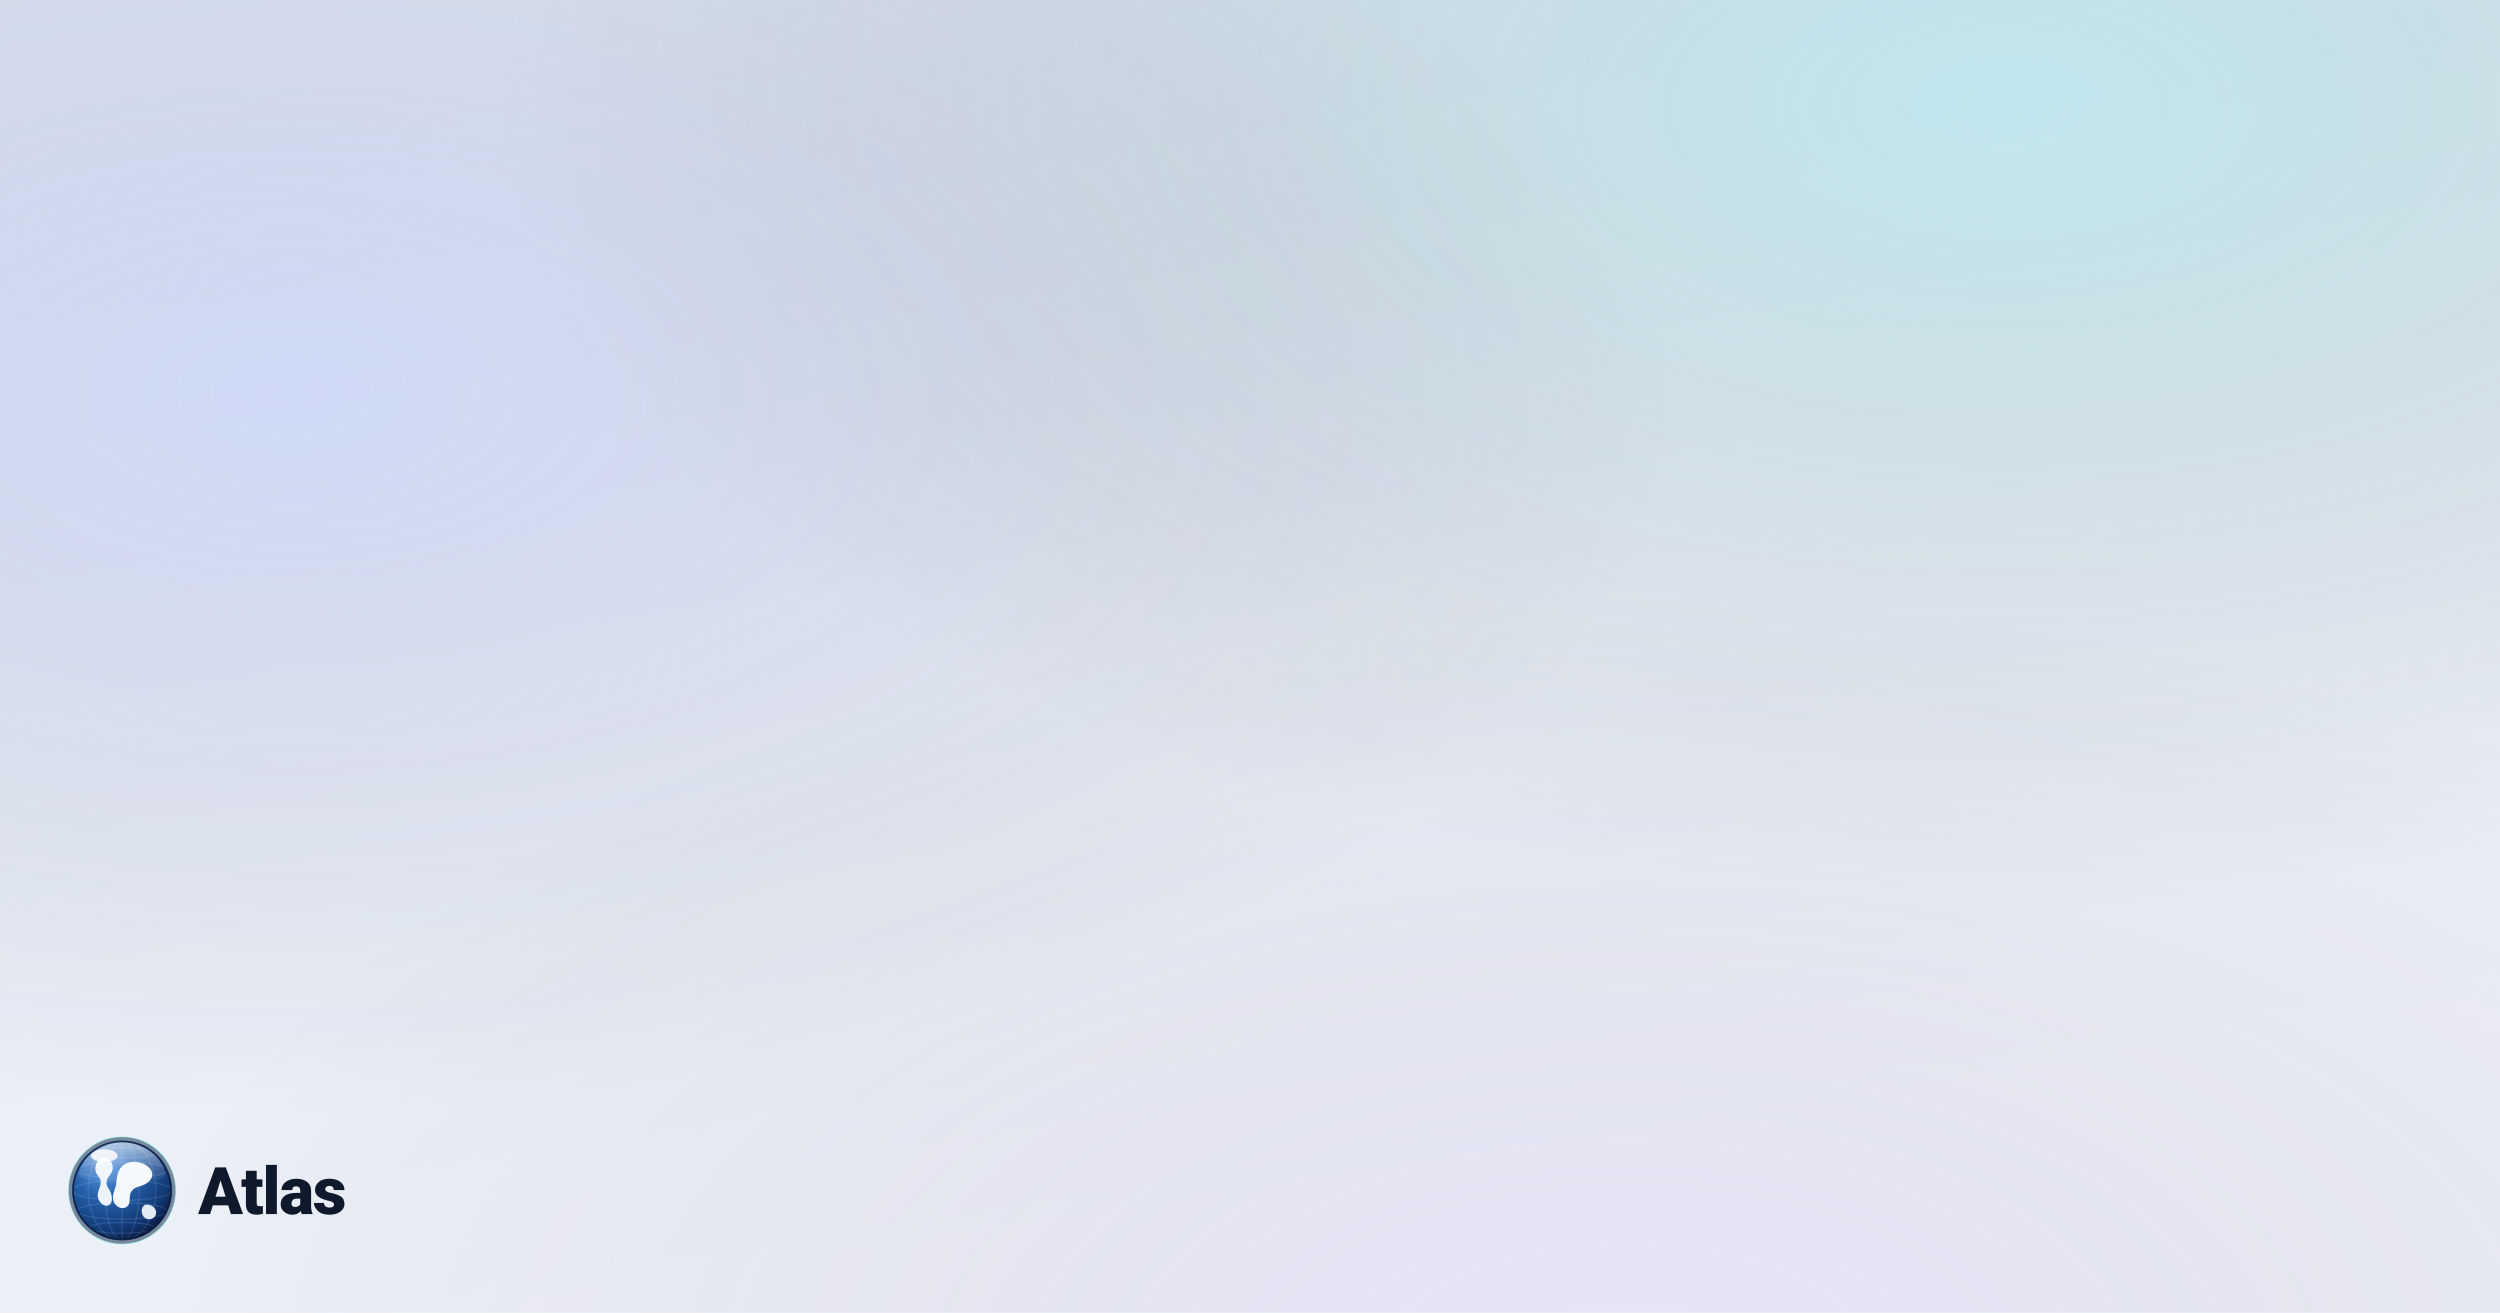
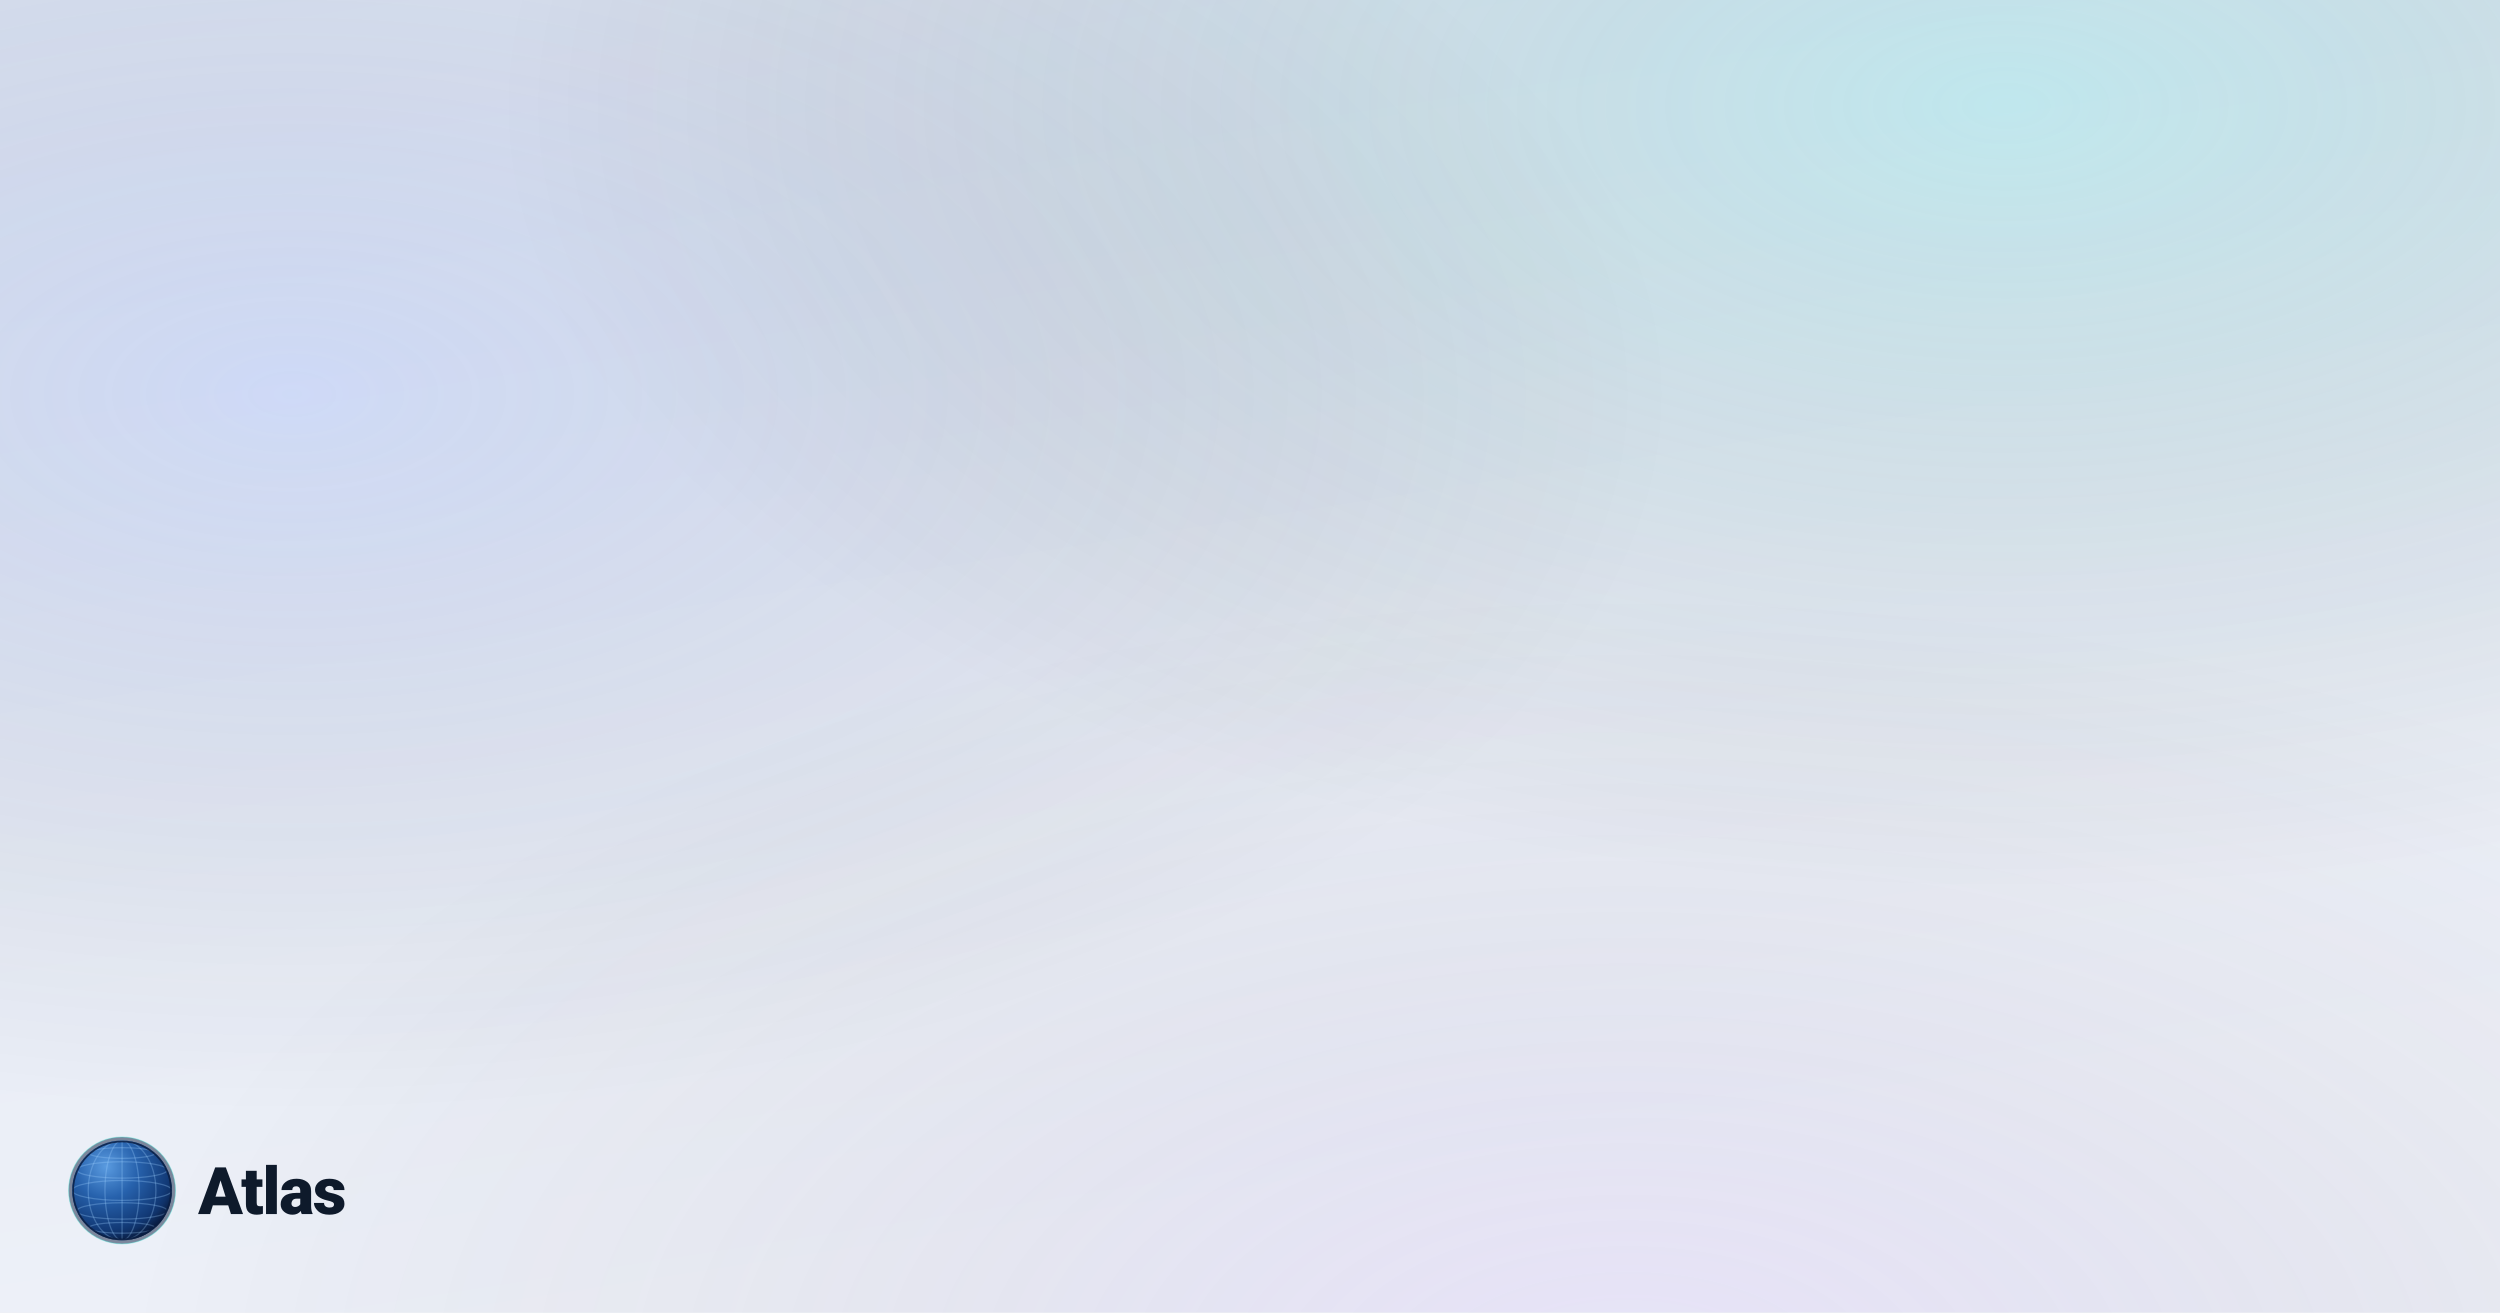
<svg xmlns="http://www.w3.org/2000/svg" width="1200" height="630" viewBox="0 0 1200 630">
  <rect width="1200" height="630" fill="#eef1f8" />
  <rect width="1200" height="630" fill="url(#grad)" />
  <defs>
    <linearGradient id="grad" x1="0" y1="0" x2="0.3" y2="1">
      <stop offset="0%" stop-color="#dfe6f4" />
      <stop offset="100%" stop-color="#eef1f8" />
    </linearGradient>
    <radialGradient id="au1" cx="80%" cy="8%" r="60%">
      <stop offset="0%" stop-color="rgba(52,227,208,0.20)" />
      <stop offset="100%" stop-color="transparent" />
    </radialGradient>
    <radialGradient id="au2" cx="12%" cy="30%" r="55%">
      <stop offset="0%" stop-color="rgba(96,138,255,0.16)" />
      <stop offset="100%" stop-color="transparent" />
    </radialGradient>
    <radialGradient id="au3" cx="65%" cy="105%" r="60%">
      <stop offset="0%" stop-color="rgba(182,128,255,0.12)" />
      <stop offset="100%" stop-color="transparent" />
    </radialGradient>
  </defs>
  <rect width="1200" height="630" fill="url(#au1)" />
  <rect width="1200" height="630" fill="url(#au2)" />
  <rect width="1200" height="630" fill="url(#au3)" />
  <defs>
    <radialGradient id="sealight1200630corner" cx="34%" cy="26%" r="90%">
      <stop offset="0%" stop-color="#5a9be0" />
      <stop offset="35%" stop-color="#2762ad" />
      <stop offset="70%" stop-color="#123a77" />
      <stop offset="100%" stop-color="#050f2b" />
    </radialGradient>
    <radialGradient id="shadelight1200630corner" cx="34%" cy="26%" r="95%">
      <stop offset="0%" stop-color="#000" stop-opacity="0" />
      <stop offset="72%" stop-color="#000" stop-opacity="0" />
      <stop offset="100%" stop-color="#000814" stop-opacity="0.55" />
    </radialGradient>
-     <linearGradient id="glosslight1200630corner" x1="0" y1="0" x2="0" y2="1">
-       <stop offset="0%" stop-color="#fff" stop-opacity="0.9" />
-       <stop offset="60%" stop-color="#fff" stop-opacity="0.25" />
-       <stop offset="100%" stop-color="#fff" stop-opacity="0" />
-     </linearGradient>
    <clipPath id="disclight1200630corner">
      <circle cx="32" cy="32" r="28" />
    </clipPath>
  </defs>
  <g transform="translate(31.23 544.05) scale(0.855)">
    <circle cx="32" cy="32" r="30" fill="#0a1e42" opacity="0.5" />
    <circle cx="32" cy="32" r="28" fill="url(#sealight1200630corner)" />
    <g clip-path="url(#disclight1200630corner)">
-       <g stroke="#bcdcff" stroke-opacity="0.14" stroke-width="0.7" fill="none">
+       <g stroke="#9fd0ff" stroke-opacity="0.30" stroke-width="0.7" fill="none">
        <ellipse cx="32" cy="32" rx="28" ry="5.6" />
        <ellipse cx="32" cy="20.5" rx="25.4" ry="4.6" />
        <ellipse cx="32" cy="11" rx="18.6" ry="3" />
        <ellipse cx="32" cy="43.5" rx="25.4" ry="4.6" />
        <ellipse cx="32" cy="53" rx="18.6" ry="3" />
        <ellipse cx="32" cy="32" rx="9.6" ry="28" />
        <ellipse cx="32" cy="32" rx="19" ry="28" />
        <line x1="32" y1="4" x2="32" y2="60" />
      </g>
-       <g fill="#f4f8fd">
-         <path d="M21.5 13.5c-3.2.8-5 4-4.4 7.4.5 2.6 2.7 3.6 2.9 6.2.2 3.4-2.4 5.6-1.5 9 .8 3.1 3.6 5.2 5.8 4.3 2.4-1 2.3-4.4 1.4-7-.9-2.5-2.7-3.6-2.4-6.3.3-2.7 2.9-4 3.4-7 .5-3.3-1.6-6.5-5.2-6.6Z" opacity=".96" />
-         <path d="M35 16.5c5-1.6 11 .2 13.4 4.3 1.6 2.7-.2 5.6-2.6 7.2-2.9 2-6.7 1.6-8.6 4.6-1.8 2.8.2 6.6-2.6 8.6-2.7 1.9-6.4-.1-7.4-3.2-1.2-3.7 1.4-6.8 1.6-10.6.2-4.5 1.6-9.2 6.2-10.9Z" />
-         <path d="M45.5 40c3-.4 6 2 5.6 5-.4 2.8-3.6 4-6 2.6-2.3-1.4-2.6-4.8-1.3-6.6.5-.7 1-1 1.7-1Z" opacity=".92" />
-       </g>
      <circle cx="32" cy="32" r="28" fill="url(#shadelight1200630corner)" />
-       <path d="M7.5 24 C10 10.5 21 4.5 32 4.5 C43 4.5 54 10.5 56.5 24 C46 30.5 18 30.5 7.5 24 Z" fill="url(#glosslight1200630corner)" opacity="0.72" />
-       <ellipse cx="22" cy="12.5" rx="7.5" ry="3.6" fill="#fff" opacity="0.85" />
    </g>
    <circle cx="32" cy="32" r="27.5" stroke="#0a1e42" stroke-opacity="0.85" stroke-width="1" fill="none" />
    <circle cx="32" cy="32" r="30" fill="none" stroke="#34e3d0" stroke-opacity="0.35" stroke-width="0.6" />
  </g>
  <text x="95.13" y="582.75" text-anchor="start" font-family="-apple-system, BlinkMacSystemFont, 'Segoe UI', Roboto, system-ui, sans-serif" font-weight="800" font-size="31.5" letter-spacing="-0.6">
    <tspan fill="#0e1a2b">Atlas</tspan>
  </text>
</svg>
